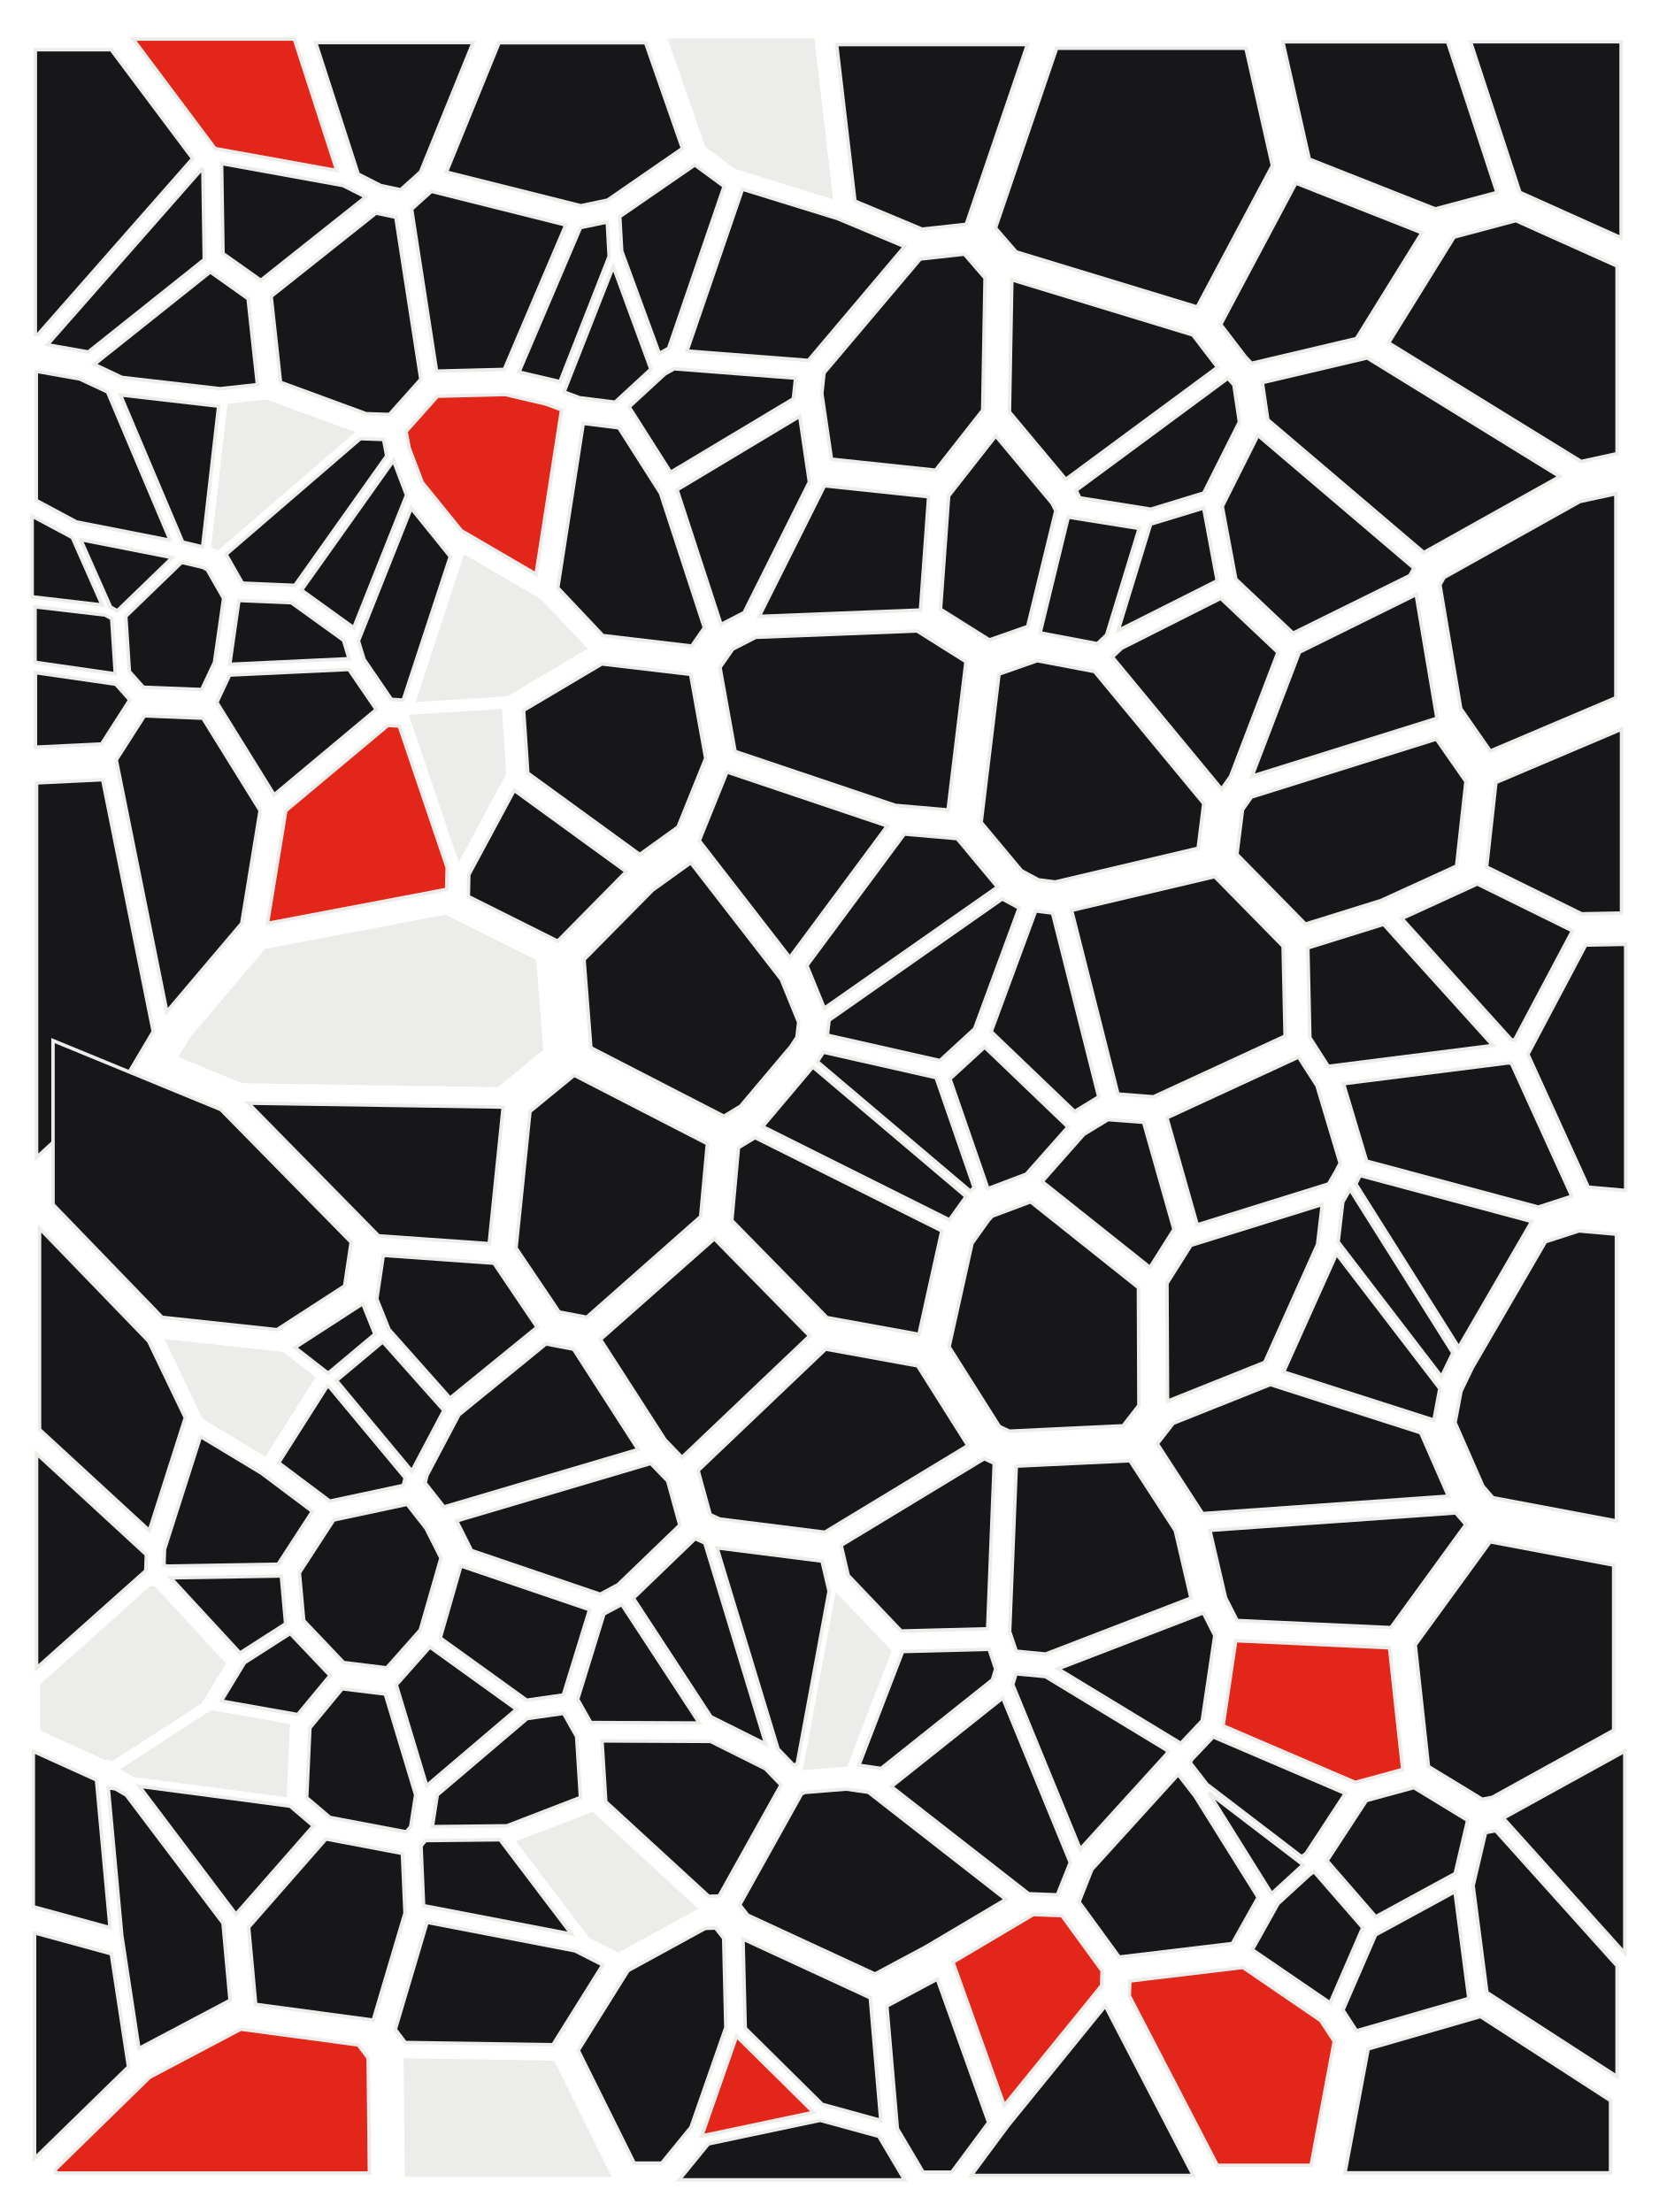
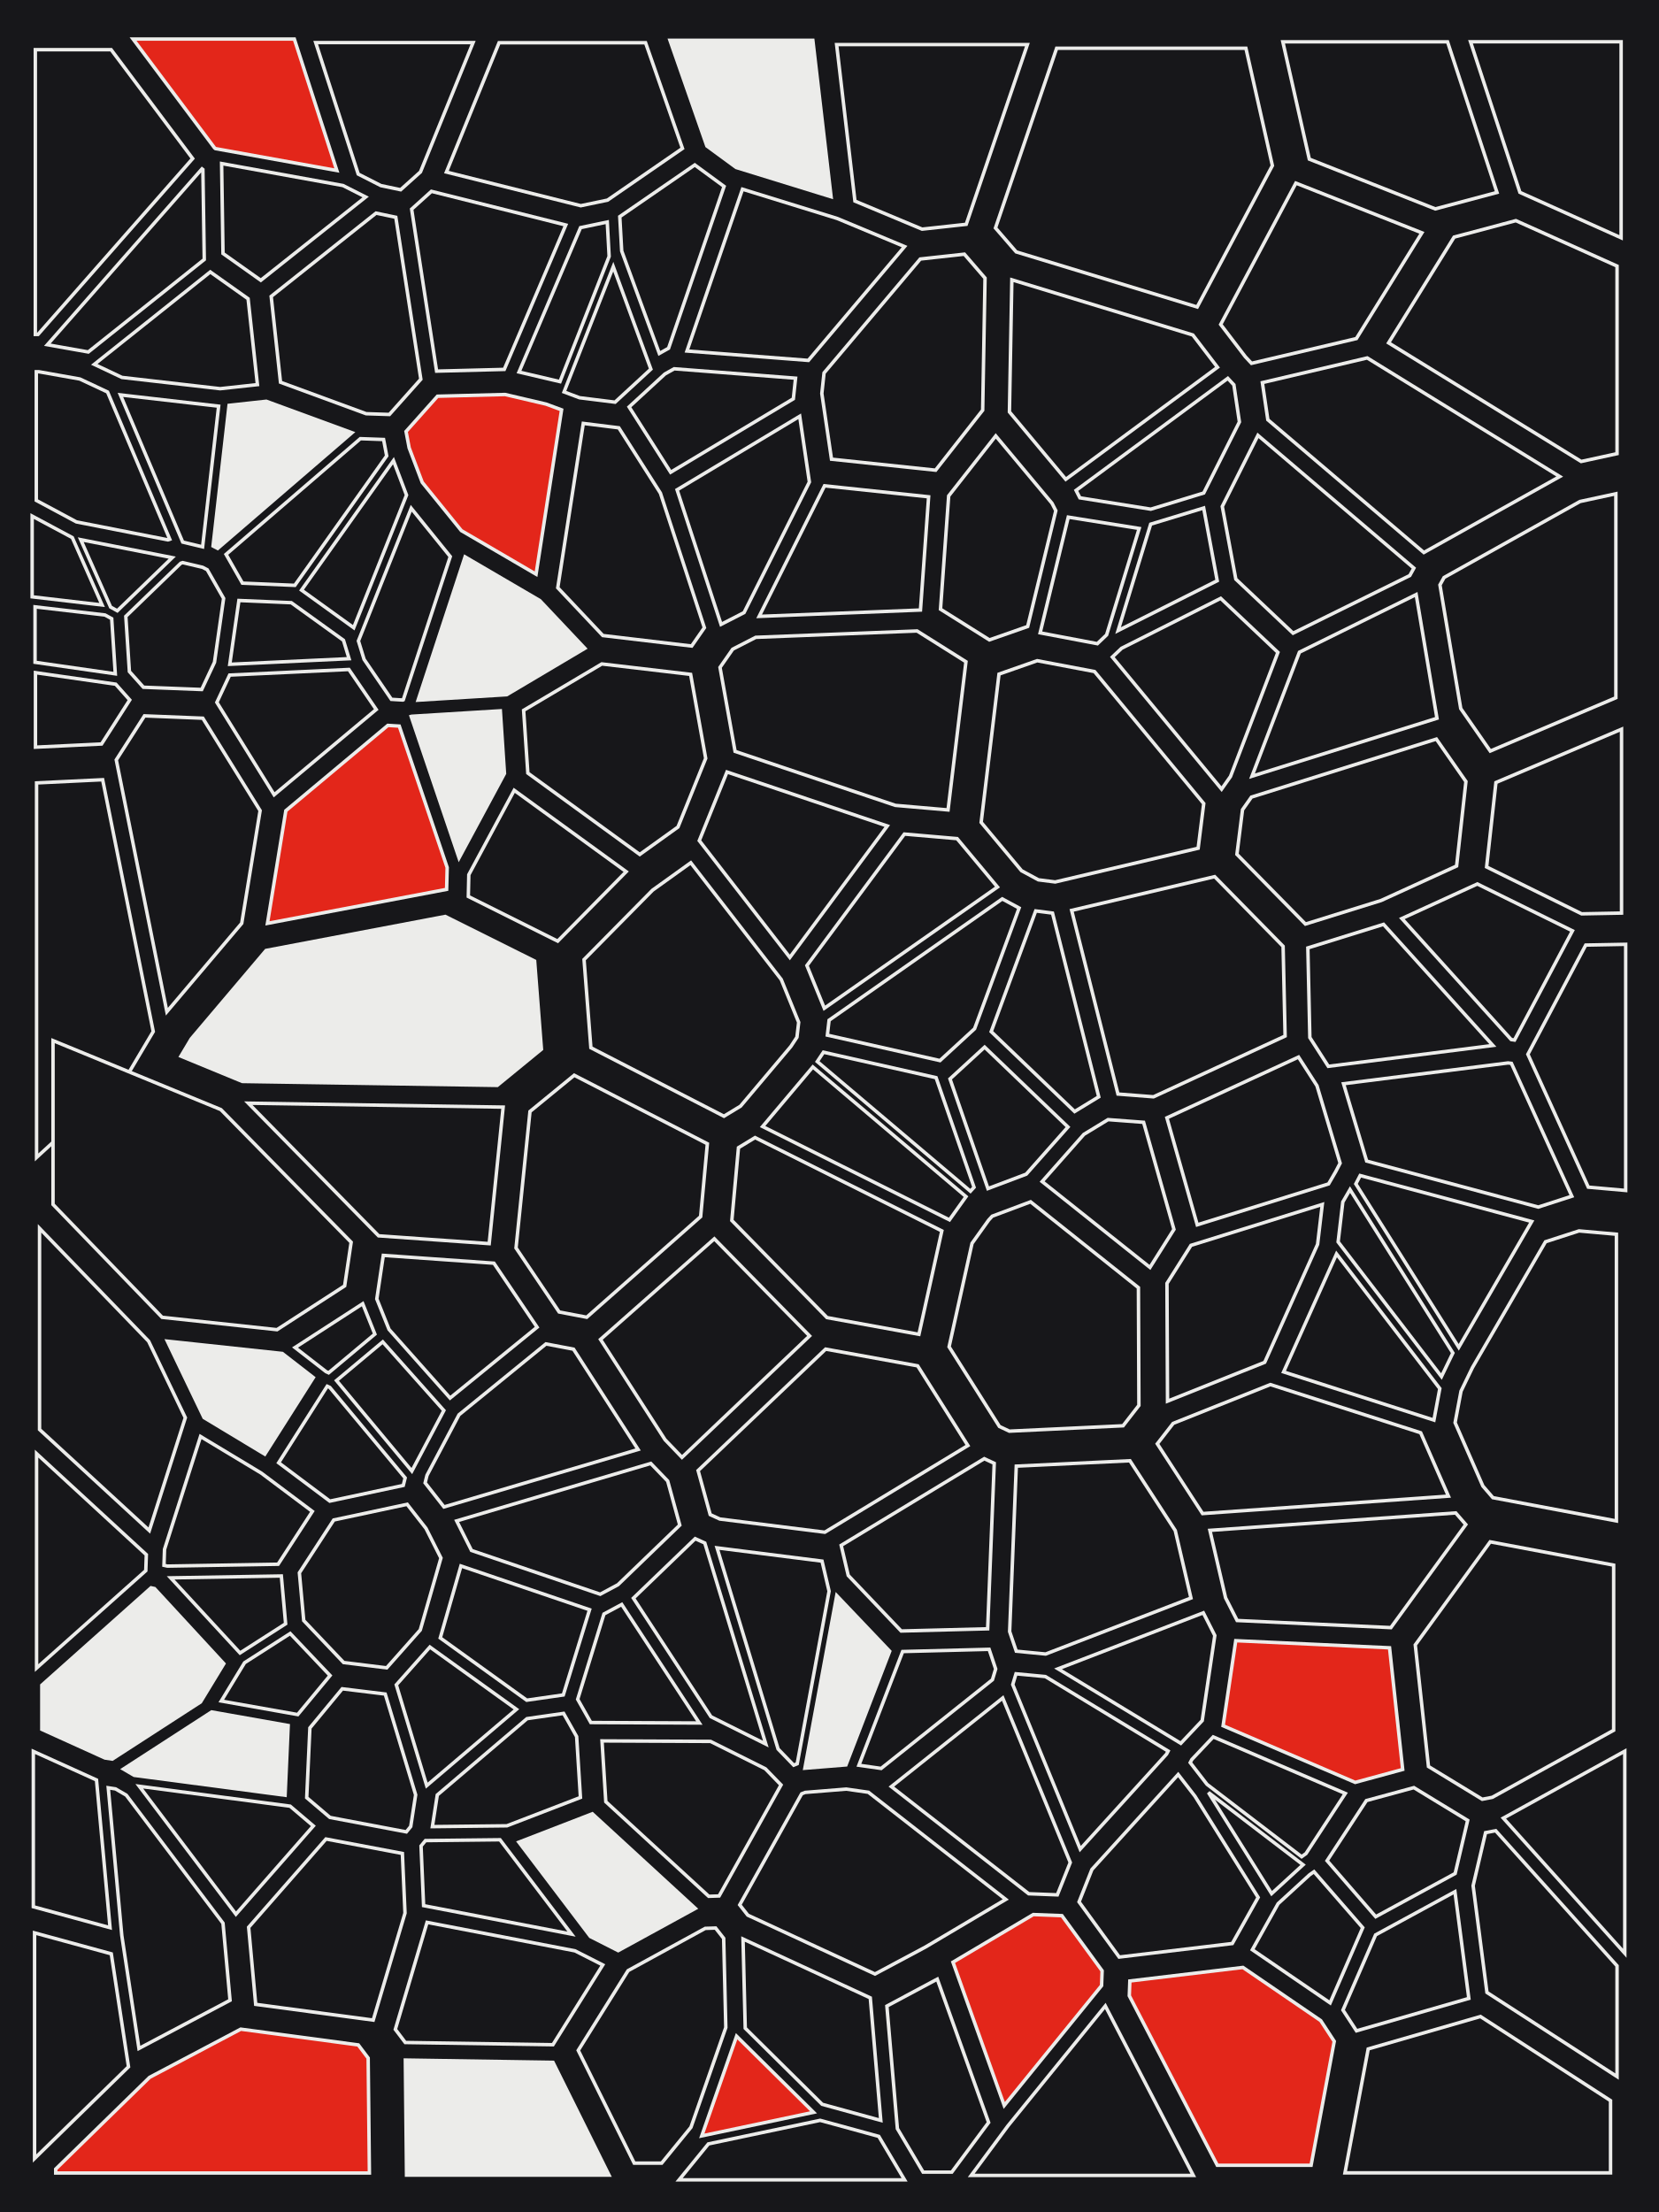
<svg xmlns="http://www.w3.org/2000/svg" viewBox="0 0 240 320">
+   <rect x="0" y="0" width="240" height="320" fill="#17171a" />
  <polygon points="189.67,313.24 176.1,313.24 163.37,288.72 163.45,286.58 179.81,284.62 191.06,292.31 193.02,295.31" fill="#e3261a" stroke="#ececea" stroke-width="0.5" vector-effect="non-scaling-stroke" />
  <polygon points="172.63,314.71 140.5,314.71 145.82,307.53 159.9,290.19" fill="#17171a" stroke="#ececea" stroke-width="0.5" vector-effect="non-scaling-stroke" />
  <polygon points="221.59,176.71 211.03,194.91 196.14,171.27 196.77,170.06" fill="#17171a" stroke="#ececea" stroke-width="0.5" vector-effect="non-scaling-stroke" />
  <polygon points="101.96,223.22 110.79,252.31 102.85,248.35 91.63,231.2 100.57,222.59" fill="#17171a" stroke="#ececea" stroke-width="0.5" vector-effect="non-scaling-stroke" />
  <polygon points="29.55,37.54 12.77,50.92 6.85,49.87 29.22,24.43 29.35,24.53" fill="#17171a" stroke="#ececea" stroke-width="0.5" vector-effect="non-scaling-stroke" />
  <polygon points="97.95,70.86 115.69,60.22 117.09,69.73 107.64,88.62 104.31,90.33" fill="#17171a" stroke="#ececea" stroke-width="0.5" vector-effect="non-scaling-stroke" />
  <polygon points="194.28,290.79 199,279.91 210.48,273.66 212.49,289.1 196.24,293.79" fill="#17171a" stroke="#ececea" stroke-width="0.5" vector-effect="non-scaling-stroke" />
  <polygon points="185.58,6.05 209.41,6.05 216.56,27.84 207.64,30.22 189.41,23.02" fill="#17171a" stroke="#ececea" stroke-width="0.5" vector-effect="non-scaling-stroke" />
  <polygon points="164.8,76.45 160.09,91.84 158.75,93.12 150.47,91.55 154.54,74.81" fill="#17171a" stroke="#ececea" stroke-width="0.5" vector-effect="non-scaling-stroke" />
  <polygon points="99.93,124.81 113.02,141.7 115.54,147.89 115.29,150.05 114.4,151.4 107.13,160.02 104.73,161.48 85.48,151.57 84.49,138.82 94.4,128.78" fill="#17171a" stroke="#ececea" stroke-width="0.5" vector-effect="non-scaling-stroke" />
  <polygon points="31.63,58.76 29.31,79.11 26.43,78.42 17.42,57.13" fill="#17171a" stroke="#ececea" stroke-width="0.5" vector-effect="non-scaling-stroke" />
  <polygon points="5,312.26 5,279.62 16.1,282.65 18.59,298.99" fill="#17171a" stroke="#ececea" stroke-width="0.5" vector-effect="non-scaling-stroke" />
  <polygon points="104.75,26.97 96.72,50.38 95.38,51.13 89.94,36.31 89.66,31.34 100.51,23.86" fill="#17171a" stroke="#ececea" stroke-width="0.5" vector-effect="non-scaling-stroke" />
  <polygon points="30.62,247.66 41.69,249.62 41.24,259.71 19.42,256.83 17.86,255.92" fill="#ececea" stroke="#ececea" stroke-width="0.5" vector-effect="non-scaling-stroke" />
  <polygon points="40.23,226.29 24.22,226.56 23.72,226.45 23.8,224.14 29.01,207.81 37.79,213.1 45.19,218.65" fill="#17171a" stroke="#ececea" stroke-width="0.5" vector-effect="non-scaling-stroke" />
  <polygon points="194.36,156.78 218.17,153.77 218.65,153.83 227.39,173.05 222.54,174.62 197.71,167.97" fill="#17171a" stroke="#ececea" stroke-width="0.5" vector-effect="non-scaling-stroke" />
  <polygon points="55.94,65.95 42.65,84.68 35.07,84.36 32.7,80.2 52.13,63.46 55.49,63.58" fill="#17171a" stroke="#ececea" stroke-width="0.5" vector-effect="non-scaling-stroke" />
  <polygon points="92.31,209.69 64.23,218 61.5,214.52 61.77,213.43 66.4,204.67 78.98,194.42 82.97,195.18" fill="#17171a" stroke="#ececea" stroke-width="0.5" vector-effect="non-scaling-stroke" />
  <polygon points="135.59,286.31 143.02,307.05 137.69,314.23 133.54,314.23 129.82,307.94 128.3,290.21" fill="#17171a" stroke="#ececea" stroke-width="0.5" vector-effect="non-scaling-stroke" />
  <polygon points="19.25,5.65 42.58,5.65 48.73,24.67 31.17,21.5 31.04,21.4" fill="#e3261a" stroke="#ececea" stroke-width="0.5" vector-effect="non-scaling-stroke" />
  <polygon points="60.8,235.8 55.94,241.28 49.71,240.51 43.94,234.44 43.31,227.53 48.28,219.89 58.9,217.62 61.63,221.11 63.79,225.39" fill="#17171a" stroke="#ececea" stroke-width="0.5" vector-effect="non-scaling-stroke" />
  <polygon points="183.96,273.94 174.82,259.31 188.51,269.77" fill="#17171a" stroke="#ececea" stroke-width="0.5" vector-effect="non-scaling-stroke" />
  <polygon points="98.08,119.64 92.55,123.61 76.36,111.84 75.75,102.76 87.06,96.05 99.91,97.56 102.09,109.71" fill="#17171a" stroke="#ececea" stroke-width="0.5" vector-effect="non-scaling-stroke" />
  <polygon points="36.99,289.96 35.97,278.81 47.16,266.04 58.21,268.13 58.59,276.76 53.99,292.24" fill="#17171a" stroke="#ececea" stroke-width="0.5" vector-effect="non-scaling-stroke" />
  <polygon points="45.33,264.15 34.13,276.92 20.15,258.41 41.97,261.29" fill="#17171a" stroke="#ececea" stroke-width="0.5" vector-effect="non-scaling-stroke" />
  <polygon points="5.07,95.81 5.07,87.79 15.19,88.97 16.16,89.5 16.68,97.48" fill="#17171a" stroke="#ececea" stroke-width="0.5" vector-effect="non-scaling-stroke" />
  <polygon points="72.38,102.83 72.98,111.9 66.41,124.11 59.48,103.64 59.55,103.62" fill="#ececea" stroke="#ececea" stroke-width="0.5" vector-effect="non-scaling-stroke" />
  <polygon points="235.18,136.61 235.18,172.22 229.77,171.74 221.03,152.52 229.4,136.72" fill="#17171a" stroke="#ececea" stroke-width="0.5" vector-effect="non-scaling-stroke" />
  <polygon points="65.11,202.25 56.28,192.32 54.51,187.91 55.45,181.61 71.45,182.74 77.7,192" fill="#17171a" stroke="#ececea" stroke-width="0.5" vector-effect="non-scaling-stroke" />
  <polygon points="233.76,71.43 233.76,100.94 215.59,108.65 211.32,102.51 208.31,84.62 208.91,83.54 228.57,72.55" fill="#17171a" stroke="#ececea" stroke-width="0.5" vector-effect="non-scaling-stroke" />
  <polygon points="20.1,296.34 17.62,280 15.66,258.63 16.71,258.79 18.27,259.7 32.26,278.22 33.28,289.37" fill="#17171a" stroke="#ececea" stroke-width="0.5" vector-effect="non-scaling-stroke" />
  <polygon points="128.36,119.49 114.26,138.51 101.16,121.61 105.17,111.68" fill="#17171a" stroke="#ececea" stroke-width="0.5" vector-effect="non-scaling-stroke" />
  <polygon points="144.3,128.32 119.25,145.86 116.73,139.68 130.83,120.66 138.46,121.32" fill="#17171a" stroke="#ececea" stroke-width="0.5" vector-effect="non-scaling-stroke" />
  <polygon points="5.29,167.44 5.29,113.26 14.85,112.8 22.17,149.23 18.62,155.21" fill="#17171a" stroke="#ececea" stroke-width="0.5" vector-effect="non-scaling-stroke" />
  <polygon points="168.82,185.66 172.29,180.16 191.29,174.24 190.61,180.01 182.96,197.08 168.9,202.7" fill="#17171a" stroke="#ececea" stroke-width="0.5" vector-effect="non-scaling-stroke" />
  <polygon points="227.48,134.66 219.1,150.46 218.62,150.39 202.8,132.88 213.72,127.88" fill="#17171a" stroke="#ececea" stroke-width="0.5" vector-effect="non-scaling-stroke" />
  <polygon points="233.44,226.42 233.44,250.31 215.88,260.01 214.43,260.29 206.65,255.55 204.74,237.96 215.58,223.05" fill="#17171a" stroke="#ececea" stroke-width="0.5" vector-effect="non-scaling-stroke" />
  <polygon points="193.35,181.4 208.29,200.88 207.44,205.44 185.69,198.47" fill="#17171a" stroke="#ececea" stroke-width="0.5" vector-effect="non-scaling-stroke" />
  <polygon points="196.05,257.85 176.94,249.66 178.77,237.35 201.02,238.38 202.92,255.98" fill="#e3261a" stroke="#ececea" stroke-width="0.5" vector-effect="non-scaling-stroke" />
  <polygon points="96.92,5.83 117.59,5.83 120.23,28.47 106.5,24.23 102.26,21.12" fill="#ececea" stroke="#ececea" stroke-width="0.5" vector-effect="non-scaling-stroke" />
  <polygon points="62.19,238.27 74.71,247.28 61.73,258.32 57.33,243.74" fill="#17171a" stroke="#ececea" stroke-width="0.5" vector-effect="non-scaling-stroke" />
  <polygon points="39.66,114.98 31.37,101.61 33.22,97.66 50.47,96.85 54.43,102.64" fill="#17171a" stroke="#ececea" stroke-width="0.5" vector-effect="non-scaling-stroke" />
  <polygon points="137.3,194.84 140.62,179.87 143.02,176.51 143.54,175.94 149.09,173.86 164.69,186.28 164.76,203.31 162.47,206.26 146.02,207.04 144.58,206.36" fill="#17171a" stroke="#ececea" stroke-width="0.5" vector-effect="non-scaling-stroke" />
  <polygon points="102.53,274.33 87.64,260.65 87.09,251.85 102.79,251.92 110.72,255.88 112.99,258.22 104.03,274.28" fill="#17171a" stroke="#ececea" stroke-width="0.5" vector-effect="non-scaling-stroke" />
  <polygon points="72.79,160.16 70.77,179.91 54.77,178.78 35.92,159.59" fill="#17171a" stroke="#ececea" stroke-width="0.5" vector-effect="non-scaling-stroke" />
  <polygon points="200.15,133.72 215.97,151.24 192.16,154.26 189.49,150.1 189.2,137.13" fill="#17171a" stroke="#ececea" stroke-width="0.5" vector-effect="non-scaling-stroke" />
  <polygon points="235.05,253.33 235.05,282.57 217.48,263.02" fill="#17171a" stroke="#ececea" stroke-width="0.5" vector-effect="non-scaling-stroke" />
  <polygon points="50.5,95.29 33.24,96.1 34.56,86.87 42.14,87.19 49.69,92.63" fill="#17171a" stroke="#ececea" stroke-width="0.5" vector-effect="non-scaling-stroke" />
  <polygon points="195.3,172.09 210.18,195.73 208.53,199.14 193.58,179.66 194.26,173.88" fill="#17171a" stroke="#ececea" stroke-width="0.5" vector-effect="non-scaling-stroke" />
  <polygon points="181.04,115.31 207.79,106.92 212.07,113.06 210.72,125.28 199.8,130.27 188.85,133.68 178.94,123.59 179.75,117.14" fill="#17171a" stroke="#ececea" stroke-width="0.5" vector-effect="non-scaling-stroke" />
  <polygon points="130.86,315.35 98.24,315.35 102.48,310.15 118.65,306.74 127.13,309.06" fill="#17171a" stroke="#ececea" stroke-width="0.5" vector-effect="non-scaling-stroke" />
  <polygon points="147.43,131.36 140.99,148.82 135.98,153.43 119.69,149.75 119.94,147.59 144.99,130.04" fill="#17171a" stroke="#ececea" stroke-width="0.5" vector-effect="non-scaling-stroke" />
  <polygon points="50.92,62.6 31.49,79.34 30.82,78.99 33.14,58.64 38.52,58.05" fill="#ececea" stroke="#ececea" stroke-width="0.5" vector-effect="non-scaling-stroke" />
  <polygon points="192.2,171.27 173.2,177.19 168.81,161.71 187.85,152.92 190.52,157.07 193.87,168.27 193.24,169.48" fill="#17171a" stroke="#ececea" stroke-width="0.5" vector-effect="non-scaling-stroke" />
  <polygon points="210.51,271.03 199.02,277.28 191.98,269.18 197.67,260.48 204.54,258.61 212.32,263.35" fill="#17171a" stroke="#ececea" stroke-width="0.5" vector-effect="non-scaling-stroke" />
  <polygon points="72.2,6.18 93.39,6.18 98.73,21.47 87.89,28.95 84.02,29.76 64.58,24.89" fill="#17171a" stroke="#ececea" stroke-width="0.5" vector-effect="non-scaling-stroke" />
  <polygon points="52.9,28.5 37.73,40.55 32.26,36.67 32.06,23.66 49.62,26.84" fill="#17171a" stroke="#ececea" stroke-width="0.5" vector-effect="non-scaling-stroke" />
  <polygon points="159.36,287.25 145.28,304.59 137.86,283.86 149.48,276.97 153.62,277.13 159.44,285.11" fill="#e3261a" stroke="#ececea" stroke-width="0.5" vector-effect="non-scaling-stroke" />
  <polygon points="152.86,6.98 180.24,6.98 184.07,23.96 173.19,44.41 147.01,36.44 144.01,32.98" fill="#17171a" stroke="#ececea" stroke-width="0.5" vector-effect="non-scaling-stroke" />
  <polygon points="117.59,154.35 139.75,173.11 137.35,176.47 110.32,162.97" fill="#17171a" stroke="#ececea" stroke-width="0.5" vector-effect="non-scaling-stroke" />
  <polygon points="104.69,280.41 105,293.31 99.96,307.74 95.72,312.93 91.75,312.93 83.65,296.62 90.86,285.08 102.02,278.97 103.52,278.92" fill="#17171a" stroke="#ececea" stroke-width="0.5" vector-effect="non-scaling-stroke" />
  <polygon points="50.8,179.71 49.86,186.02 40.07,192.36 23.45,190.57 7.67,174.24 7.67,150.54 31.95,160.52" fill="#17171a" stroke="#ececea" stroke-width="0.5" vector-effect="non-scaling-stroke" />
  <polygon points="72.33,266.15 82.68,279.8 61.28,275.68 60.91,267.05 61.55,266.27" fill="#17171a" stroke="#ececea" stroke-width="0.5" vector-effect="non-scaling-stroke" />
  <polygon points="176.13,53.13 154.18,69.34 146.03,59.59 146.38,40.48 172.56,48.46" fill="#17171a" stroke="#ececea" stroke-width="0.5" vector-effect="non-scaling-stroke" />
  <polygon points="140.02,209.12 119.32,221.66 104.13,219.75 102.74,219.11 100.99,212.74 119.44,195.17 132.75,197.59" fill="#17171a" stroke="#ececea" stroke-width="0.5" vector-effect="non-scaling-stroke" />
  <polygon points="45.33,199.29 38.3,210.37 29.52,205.08 24.21,194.02 40.83,195.8" fill="#ececea" stroke="#ececea" stroke-width="0.5" vector-effect="non-scaling-stroke" />
  <polygon points="152.74,73.88 148.67,90.63 143.13,92.57 136.06,88.13 137.24,71.74 144.05,63.06 152.19,72.81" fill="#17171a" stroke="#ececea" stroke-width="0.5" vector-effect="non-scaling-stroke" />
  <polygon points="40.31,211.61 47.34,200.54 47.71,200.71 58.61,213.8 58.34,214.89 47.71,217.16" fill="#17171a" stroke="#ececea" stroke-width="0.5" vector-effect="non-scaling-stroke" />
  <polygon points="43.07,248.04 32.01,246.08 35.38,240.54 41.98,236.31 47.75,242.39" fill="#17171a" stroke="#ececea" stroke-width="0.5" vector-effect="non-scaling-stroke" />
  <polygon points="109.82,89.17 119.28,70.28 134.34,71.87 133.16,88.25" fill="#17171a" stroke="#ececea" stroke-width="0.5" vector-effect="non-scaling-stroke" />
  <polygon points="187.06,91.6 178.78,83.78 176.82,73.27 181.98,62.98 204.54,82.19 203.95,83.26" fill="#17171a" stroke="#ececea" stroke-width="0.5" vector-effect="non-scaling-stroke" />
  <polygon points="45.67,6.16 68.44,6.16 60.83,24.87 57.96,27.45 55.1,26.85 51.82,25.18" fill="#17171a" stroke="#ececea" stroke-width="0.5" vector-effect="non-scaling-stroke" />
  <polygon points="135.42,155.9 140.91,171.76 140.39,172.33 118.23,153.57 119.13,152.22" fill="#17171a" stroke="#ececea" stroke-width="0.5" vector-effect="non-scaling-stroke" />
  <polygon points="142.16,59.34 135.35,68.02 120.29,66.43 118.89,56.93 119.21,53.95 133.13,37.47 139.51,36.77 142.5,40.23" fill="#17171a" stroke="#ececea" stroke-width="0.5" vector-effect="non-scaling-stroke" />
  <polygon points="165.44,162.36 169.83,177.85 166.36,183.35 150.76,170.93 156.8,164.1 160.3,161.97" fill="#17171a" stroke="#ececea" stroke-width="0.5" vector-effect="non-scaling-stroke" />
  <polygon points="87.21,91.94 80.69,85.03 84.38,61.25 89.52,61.89 95.54,71.34 101.9,90.81 100.06,93.46" fill="#17171a" stroke="#ececea" stroke-width="0.5" vector-effect="non-scaling-stroke" />
  <polygon points="106.56,294.57 117.69,305.58 101.52,308.99" fill="#e3261a" stroke="#ececea" stroke-width="0.5" vector-effect="non-scaling-stroke" />
  <polygon points="65.14,80.52 58.34,101.24 58.27,101.27 56.62,101.17 52.67,95.39 51.85,92.72 59.49,73.53" fill="#17171a" stroke="#ececea" stroke-width="0.5" vector-effect="non-scaling-stroke" />
  <polygon points="89.43,282.19 85.41,280.15 75.06,266.5 85.69,262.39 100.59,276.08" fill="#ececea" stroke="#ececea" stroke-width="0.5" vector-effect="non-scaling-stroke" />
  <polygon points="172.87,259.85 182.01,274.49 178.27,281.16 161.91,283.12 156.1,275.14 157.96,270.45 170.44,256.71" fill="#17171a" stroke="#ececea" stroke-width="0.5" vector-effect="non-scaling-stroke" />
  <polygon points="81.49,245.2 76.2,245.96 63.69,236.95 66.68,226.54 85.29,232.87" fill="#17171a" stroke="#ececea" stroke-width="0.5" vector-effect="non-scaling-stroke" />
  <polygon points="43.62,85.37 56.92,66.64 58.81,71.62 51.17,90.81" fill="#17171a" stroke="#ececea" stroke-width="0.5" vector-effect="non-scaling-stroke" />
  <polygon points="185.91,149.88 166.87,158.67 161.73,158.27 155.03,131.7 175.72,126.82 185.62,136.9" fill="#17171a" stroke="#ececea" stroke-width="0.5" vector-effect="non-scaling-stroke" />
  <polygon points="197.79,51.78 225.64,68.94 205.98,79.93 183.41,60.72 182.62,55.35" fill="#17171a" stroke="#ececea" stroke-width="0.5" vector-effect="non-scaling-stroke" />
  <polygon points="24.14,146.36 16.82,109.93 20.9,103.56 29.34,103.9 37.63,117.27 34.97,133.57" fill="#17171a" stroke="#ececea" stroke-width="0.5" vector-effect="non-scaling-stroke" />
  <polygon points="187.47,26.49 205.7,33.68 196.22,48.98 181.05,52.56 180.16,51.61 176.59,46.94" fill="#17171a" stroke="#ececea" stroke-width="0.5" vector-effect="non-scaling-stroke" />
  <polygon points="170.82,252.2 153.06,241.42 174.08,233.32 175.74,236.6 173.92,248.91" fill="#17171a" stroke="#ececea" stroke-width="0.5" vector-effect="non-scaling-stroke" />
  <polygon points="145.06,245.64 154.83,269.44 152.96,274.12 148.82,273.96 128.95,258.46" fill="#17171a" stroke="#ececea" stroke-width="0.5" vector-effect="non-scaling-stroke" />
  <polygon points="15.92,278.87 4.82,275.84 4.82,253.36 13.96,257.5" fill="#17171a" stroke="#ececea" stroke-width="0.5" vector-effect="non-scaling-stroke" />
  <polygon points="233.93,38.49 233.93,65.63 228.74,66.76 200.88,49.6 210.36,34.3 219.29,31.92" fill="#17171a" stroke="#ececea" stroke-width="0.5" vector-effect="non-scaling-stroke" />
  <polygon points="81.85,32.55 72.95,53.44 63.16,53.69 59.55,30.26 62.41,27.68" fill="#17171a" stroke="#ececea" stroke-width="0.5" vector-effect="non-scaling-stroke" />
  <polygon points="88.1,314.66 58.81,314.66 58.64,298.02 80,298.35" fill="#ececea" stroke="#ececea" stroke-width="0.5" vector-effect="non-scaling-stroke" />
  <polygon points="24.29,78.1 11.05,75.5 5.25,72.39 5.25,53.78 5.63,53.78 11.55,54.83 15.56,56.71 24.56,78.01" fill="#17171a" stroke="#ececea" stroke-width="0.5" vector-effect="non-scaling-stroke" />
  <polygon points="41.32,234.9 34.72,239.13 24.69,228.26 40.7,227.99" fill="#17171a" stroke="#ececea" stroke-width="0.5" vector-effect="non-scaling-stroke" />
  <polygon points="4.65,86.34 4.65,74.66 10.46,77.77 14.77,87.52" fill="#17171a" stroke="#ececea" stroke-width="0.5" vector-effect="non-scaling-stroke" />
  <polygon points="53.26,297.73 53.44,314.36 8.06,314.36 8.06,313.79 21.64,300.52 34.83,293.55 51.83,295.83" fill="#e3261a" stroke="#ececea" stroke-width="0.5" vector-effect="non-scaling-stroke" />
  <polygon points="52.97,59.85 40.58,55.3 39.23,42.88 54.4,30.83 57.26,31.43 60.88,54.86 56.33,59.96" fill="#17171a" stroke="#ececea" stroke-width="0.5" vector-effect="non-scaling-stroke" />
  <polygon points="201.21,235.46 178.97,234.43 177.3,231.15 175.03,221.39 210.59,218.87 212.05,220.55" fill="#17171a" stroke="#ececea" stroke-width="0.5" vector-effect="non-scaling-stroke" />
  <polygon points="174.14,71.32 166.48,73.66 156.22,72.02 155.67,70.94 177.62,54.73 178.5,55.67 179.3,61.04" fill="#17171a" stroke="#ececea" stroke-width="0.5" vector-effect="non-scaling-stroke" />
  <polygon points="204.87,86.01 207.88,103.91 181.12,112.29 187.98,94.35" fill="#17171a" stroke="#ececea" stroke-width="0.5" vector-effect="non-scaling-stroke" />
  <polygon points="124.25,255.37 130.58,238.92 143.09,238.6 144.04,241.44 143.57,243 127.47,255.83" fill="#17171a" stroke="#ececea" stroke-width="0.5" vector-effect="non-scaling-stroke" />
  <polygon points="88.12,37.09 81.01,55.21 75.08,53.82 83.98,32.93 87.85,32.12" fill="#17171a" stroke="#ececea" stroke-width="0.5" vector-effect="non-scaling-stroke" />
  <polygon points="16.97,88.36 16,87.82 11.68,78.07 24.92,80.67" fill="#17171a" stroke="#ececea" stroke-width="0.5" vector-effect="non-scaling-stroke" />
  <polygon points="181.17,282.06 184.9,275.39 189.46,271.21 190.09,270.77 197.14,278.87 192.42,289.75" fill="#17171a" stroke="#ececea" stroke-width="0.5" vector-effect="non-scaling-stroke" />
  <polygon points="6.05,250.18 6.05,243.79 21.85,229.7 22.35,229.81 32.38,240.68 29.01,246.22 16.24,254.48 15.19,254.32" fill="#ececea" stroke="#ececea" stroke-width="0.5" vector-effect="non-scaling-stroke" />
  <polygon points="13.64,52.71 30.42,39.34 35.89,43.22 37.24,55.64 31.85,56.23 17.64,54.6" fill="#17171a" stroke="#ececea" stroke-width="0.5" vector-effect="non-scaling-stroke" />
  <polygon points="172.29,231.18 151.27,239.28 147.02,238.87 146.06,236.03 147.02,212.1 163.46,211.32 170.02,221.42" fill="#17171a" stroke="#ececea" stroke-width="0.5" vector-effect="non-scaling-stroke" />
  <polygon points="44.37,260.06 44.83,249.97 49.51,244.31 55.73,245.07 60.13,259.65 59.42,264.23 58.78,265.01 47.73,262.92" fill="#17171a" stroke="#ececea" stroke-width="0.5" vector-effect="non-scaling-stroke" />
  <polygon points="194.62,259.45 188.93,268.15 188.3,268.6 174.61,258.13 172.18,254.99 172.41,254.55 175.51,251.27" fill="#17171a" stroke="#ececea" stroke-width="0.5" vector-effect="non-scaling-stroke" />
  <polygon points="89.94,232.11 101.17,249.26 85.47,249.19 83.57,245.83 87.37,233.49" fill="#17171a" stroke="#ececea" stroke-width="0.5" vector-effect="non-scaling-stroke" />
  <polygon points="83.97,260.03 73.33,264.13 62.55,264.25 63.26,259.67 76.24,248.63 81.53,247.87 83.42,251.22" fill="#17171a" stroke="#ececea" stroke-width="0.5" vector-effect="non-scaling-stroke" />
  <polygon points="59.58,212.81 48.68,199.72 55.37,194.12 64.21,204.05" fill="#17171a" stroke="#ececea" stroke-width="0.5" vector-effect="non-scaling-stroke" />
  <polygon points="81.6,56.7 88.72,38.58 94.16,53.4 88.98,58.18 83.84,57.54" fill="#17171a" stroke="#ececea" stroke-width="0.5" vector-effect="non-scaling-stroke" />
  <polygon points="54.23,193 47.54,198.6 47.17,198.43 42.68,194.94 52.47,188.6" fill="#17171a" stroke="#ececea" stroke-width="0.5" vector-effect="non-scaling-stroke" />
  <polygon points="57.76,105.04 64.69,125.5 64.61,128.66 38.69,133.58 41.35,117.28 56.11,104.94" fill="#e3261a" stroke="#ececea" stroke-width="0.5" vector-effect="non-scaling-stroke" />
  <polygon points="142.92,171.95 137.43,156.08 142.44,151.48 154.5,163.04 148.46,169.86" fill="#17171a" stroke="#ececea" stroke-width="0.5" vector-effect="non-scaling-stroke" />
  <polygon points="5.29,241.31 5.29,210.29 21.17,224.91 21.09,227.22" fill="#17171a" stroke="#ececea" stroke-width="0.5" vector-effect="non-scaling-stroke" />
  <polygon points="128.71,238.88 122.38,255.32 116.44,255.8 121.05,230.83" fill="#ececea" stroke="#ececea" stroke-width="0.5" vector-effect="non-scaling-stroke" />
  <polygon points="101.36,176 84.88,190.56 80.89,189.8 74.65,180.54 76.67,160.79 83.07,155.55 102.33,165.46" fill="#17171a" stroke="#ececea" stroke-width="0.5" vector-effect="non-scaling-stroke" />
  <polygon points="67.75,129.69 67.82,126.54 74.39,114.33 90.59,126.1 80.68,136.15" fill="#17171a" stroke="#ececea" stroke-width="0.5" vector-effect="non-scaling-stroke" />
  <polygon points="121.03,6.45 148.63,6.45 139.78,32.45 133.4,33.15 123.68,29.09" fill="#17171a" stroke="#ececea" stroke-width="0.5" vector-effect="non-scaling-stroke" />
  <polygon points="233.93,284.39 233.93,300.41 215.11,288.24 213.11,272.8 214.91,265.12 216.37,264.84" fill="#17171a" stroke="#ececea" stroke-width="0.5" vector-effect="non-scaling-stroke" />
  <polygon points="233.84,178.55 233.84,220.03 215.97,216.66 214.52,214.98 210.5,205.81 211.36,201.25 213.01,197.84 223.58,179.64 228.43,178.07" fill="#17171a" stroke="#ececea" stroke-width="0.5" vector-effect="non-scaling-stroke" />
  <polygon points="125.9,289.02 127.42,306.75 118.94,304.42 107.81,293.41 107.49,280.51" fill="#17171a" stroke="#ececea" stroke-width="0.5" vector-effect="non-scaling-stroke" />
  <polygon points="114.77,57.69 97.02,68.32 91.01,58.87 96.19,54.1 97.53,53.35 115.09,54.71" fill="#17171a" stroke="#ececea" stroke-width="0.5" vector-effect="non-scaling-stroke" />
  <polygon points="212.73,6.04 234.52,6.04 234.52,34.4 219.88,27.83" fill="#17171a" stroke="#ececea" stroke-width="0.5" vector-effect="non-scaling-stroke" />
  <polygon points="158.34,97.15 174.14,116.25 173.33,122.71 152.65,127.59 150.22,127.28 147.78,125.96 141.94,118.97 144.52,97.52 150.05,95.58" fill="#17171a" stroke="#ececea" stroke-width="0.5" vector-effect="non-scaling-stroke" />
  <polygon points="26.81,205.09 21.6,221.42 5.72,206.8 5.72,177.7 21.5,194.03" fill="#17171a" stroke="#ececea" stroke-width="0.5" vector-effect="non-scaling-stroke" />
  <polygon points="176.72,114.16 160.92,95.05 162.26,93.78 176.59,86.56 184.87,94.38 178.01,112.33" fill="#17171a" stroke="#ececea" stroke-width="0.5" vector-effect="non-scaling-stroke" />
  <polygon points="143.83,211.69 142.88,235.63 130.37,235.95 122.71,227.91 121.69,223.56 142.39,211.02" fill="#17171a" stroke="#ececea" stroke-width="0.5" vector-effect="non-scaling-stroke" />
  <polygon points="71.93,157.02 35.06,156.45 26.17,152.79 27.66,150.29 38.49,137.5 64.41,132.58 77.34,139.03 78.33,151.78" fill="#ececea" stroke="#ececea" stroke-width="0.5" vector-effect="non-scaling-stroke" />
  <polygon points="119.64,190.61 105.87,176.56 106.83,166.03 109.23,164.57 136.25,178.07 132.94,193.03" fill="#17171a" stroke="#ececea" stroke-width="0.5" vector-effect="non-scaling-stroke" />
  <polygon points="139.74,95.73 137.15,117.17 129.53,116.51 106.34,108.7 104.16,96.55 106,93.91 109.33,92.2 132.67,91.28" fill="#17171a" stroke="#ececea" stroke-width="0.5" vector-effect="non-scaling-stroke" />
  <polygon points="81.24,59.29 77.55,83.07 66.74,76.76 61.08,69.78 59.19,64.79 58.74,62.42 63.29,57.32 73.07,57.07 79,58.46" fill="#e3261a" stroke="#ececea" stroke-width="0.5" vector-effect="non-scaling-stroke" />
  <polygon points="209.54,216.44 173.97,218.96 167.42,208.87 169.72,205.91 183.78,200.3 205.52,207.27" fill="#17171a" stroke="#ececea" stroke-width="0.5" vector-effect="non-scaling-stroke" />
  <polygon points="86.83,230.63 68.21,224.3 66.06,220.02 94.14,211.71 96.59,214.25 98.34,220.63 89.4,229.25" fill="#17171a" stroke="#ececea" stroke-width="0.5" vector-effect="non-scaling-stroke" />
  <polygon points="14.69,107.63 5.13,108.09 5.13,97.31 16.74,98.98 18.77,101.26" fill="#17171a" stroke="#ececea" stroke-width="0.5" vector-effect="non-scaling-stroke" />
  <polygon points="125.63,259.28 145.5,274.78 133.88,281.67 126.58,285.57 108.18,277.06 107.01,275.57 115.97,259.5 116.48,259.3 122.42,258.82" fill="#17171a" stroke="#ececea" stroke-width="0.5" vector-effect="non-scaling-stroke" />
  <polygon points="130.86,35.67 116.94,52.14 99.38,50.78 107.41,27.37 121.13,31.61" fill="#17171a" stroke="#ececea" stroke-width="0.5" vector-effect="non-scaling-stroke" />
  <polygon points="156.27,267.5 146.51,243.7 146.98,242.14 151.23,242.54 168.99,253.32 168.76,253.76" fill="#17171a" stroke="#ececea" stroke-width="0.5" vector-effect="non-scaling-stroke" />
  <polygon points="118.92,225.84 119.94,230.19 115.33,255.15 114.82,255.36 112.56,253.02 103.73,223.92" fill="#17171a" stroke="#ececea" stroke-width="0.5" vector-effect="non-scaling-stroke" />
  <polygon points="117.12,193.26 98.66,210.83 96.21,208.28 86.87,193.77 103.34,179.21" fill="#17171a" stroke="#ececea" stroke-width="0.5" vector-effect="non-scaling-stroke" />
  <polygon points="232.99,303.89 232.99,314.34 194.57,314.34 197.93,296.41 214.17,291.72" fill="#17171a" stroke="#ececea" stroke-width="0.5" vector-effect="non-scaling-stroke" />
  <polygon points="60.48,101.29 67.28,80.56 78.09,86.88 84.61,93.79 73.3,100.5" fill="#ececea" stroke="#ececea" stroke-width="0.5" vector-effect="non-scaling-stroke" />
  <polygon points="5.11,7.19 16.08,7.19 27.87,22.94 5.5,48.38 5.11,48.38" fill="#17171a" stroke="#ececea" stroke-width="0.5" vector-effect="non-scaling-stroke" />
  <polygon points="18.72,97.15 18.2,89.17 26.15,81.48 26.43,81.39 29.31,82.07 29.98,82.42 32.35,86.57 31.03,95.81 29.18,99.75 20.75,99.42" fill="#17171a" stroke="#ececea" stroke-width="0.5" vector-effect="non-scaling-stroke" />
  <polygon points="176.09,84.01 161.75,91.22 166.46,75.83 174.13,73.49" fill="#17171a" stroke="#ececea" stroke-width="0.5" vector-effect="non-scaling-stroke" />
  <polygon points="152.26,132.09 158.95,158.67 155.46,160.8 143.39,149.24 149.83,131.78" fill="#17171a" stroke="#ececea" stroke-width="0.5" vector-effect="non-scaling-stroke" />
  <polygon points="61.78,278.1 83.18,282.22 87.2,284.26 79.99,295.8 58.63,295.48 57.19,293.58" fill="#17171a" stroke="#ececea" stroke-width="0.5" vector-effect="non-scaling-stroke" />
  <polygon points="234.58,105.49 234.58,132.09 228.81,132.2 215.06,125.42 216.41,113.2" fill="#17171a" stroke="#ececea" stroke-width="0.5" vector-effect="non-scaling-stroke" />
</svg>
